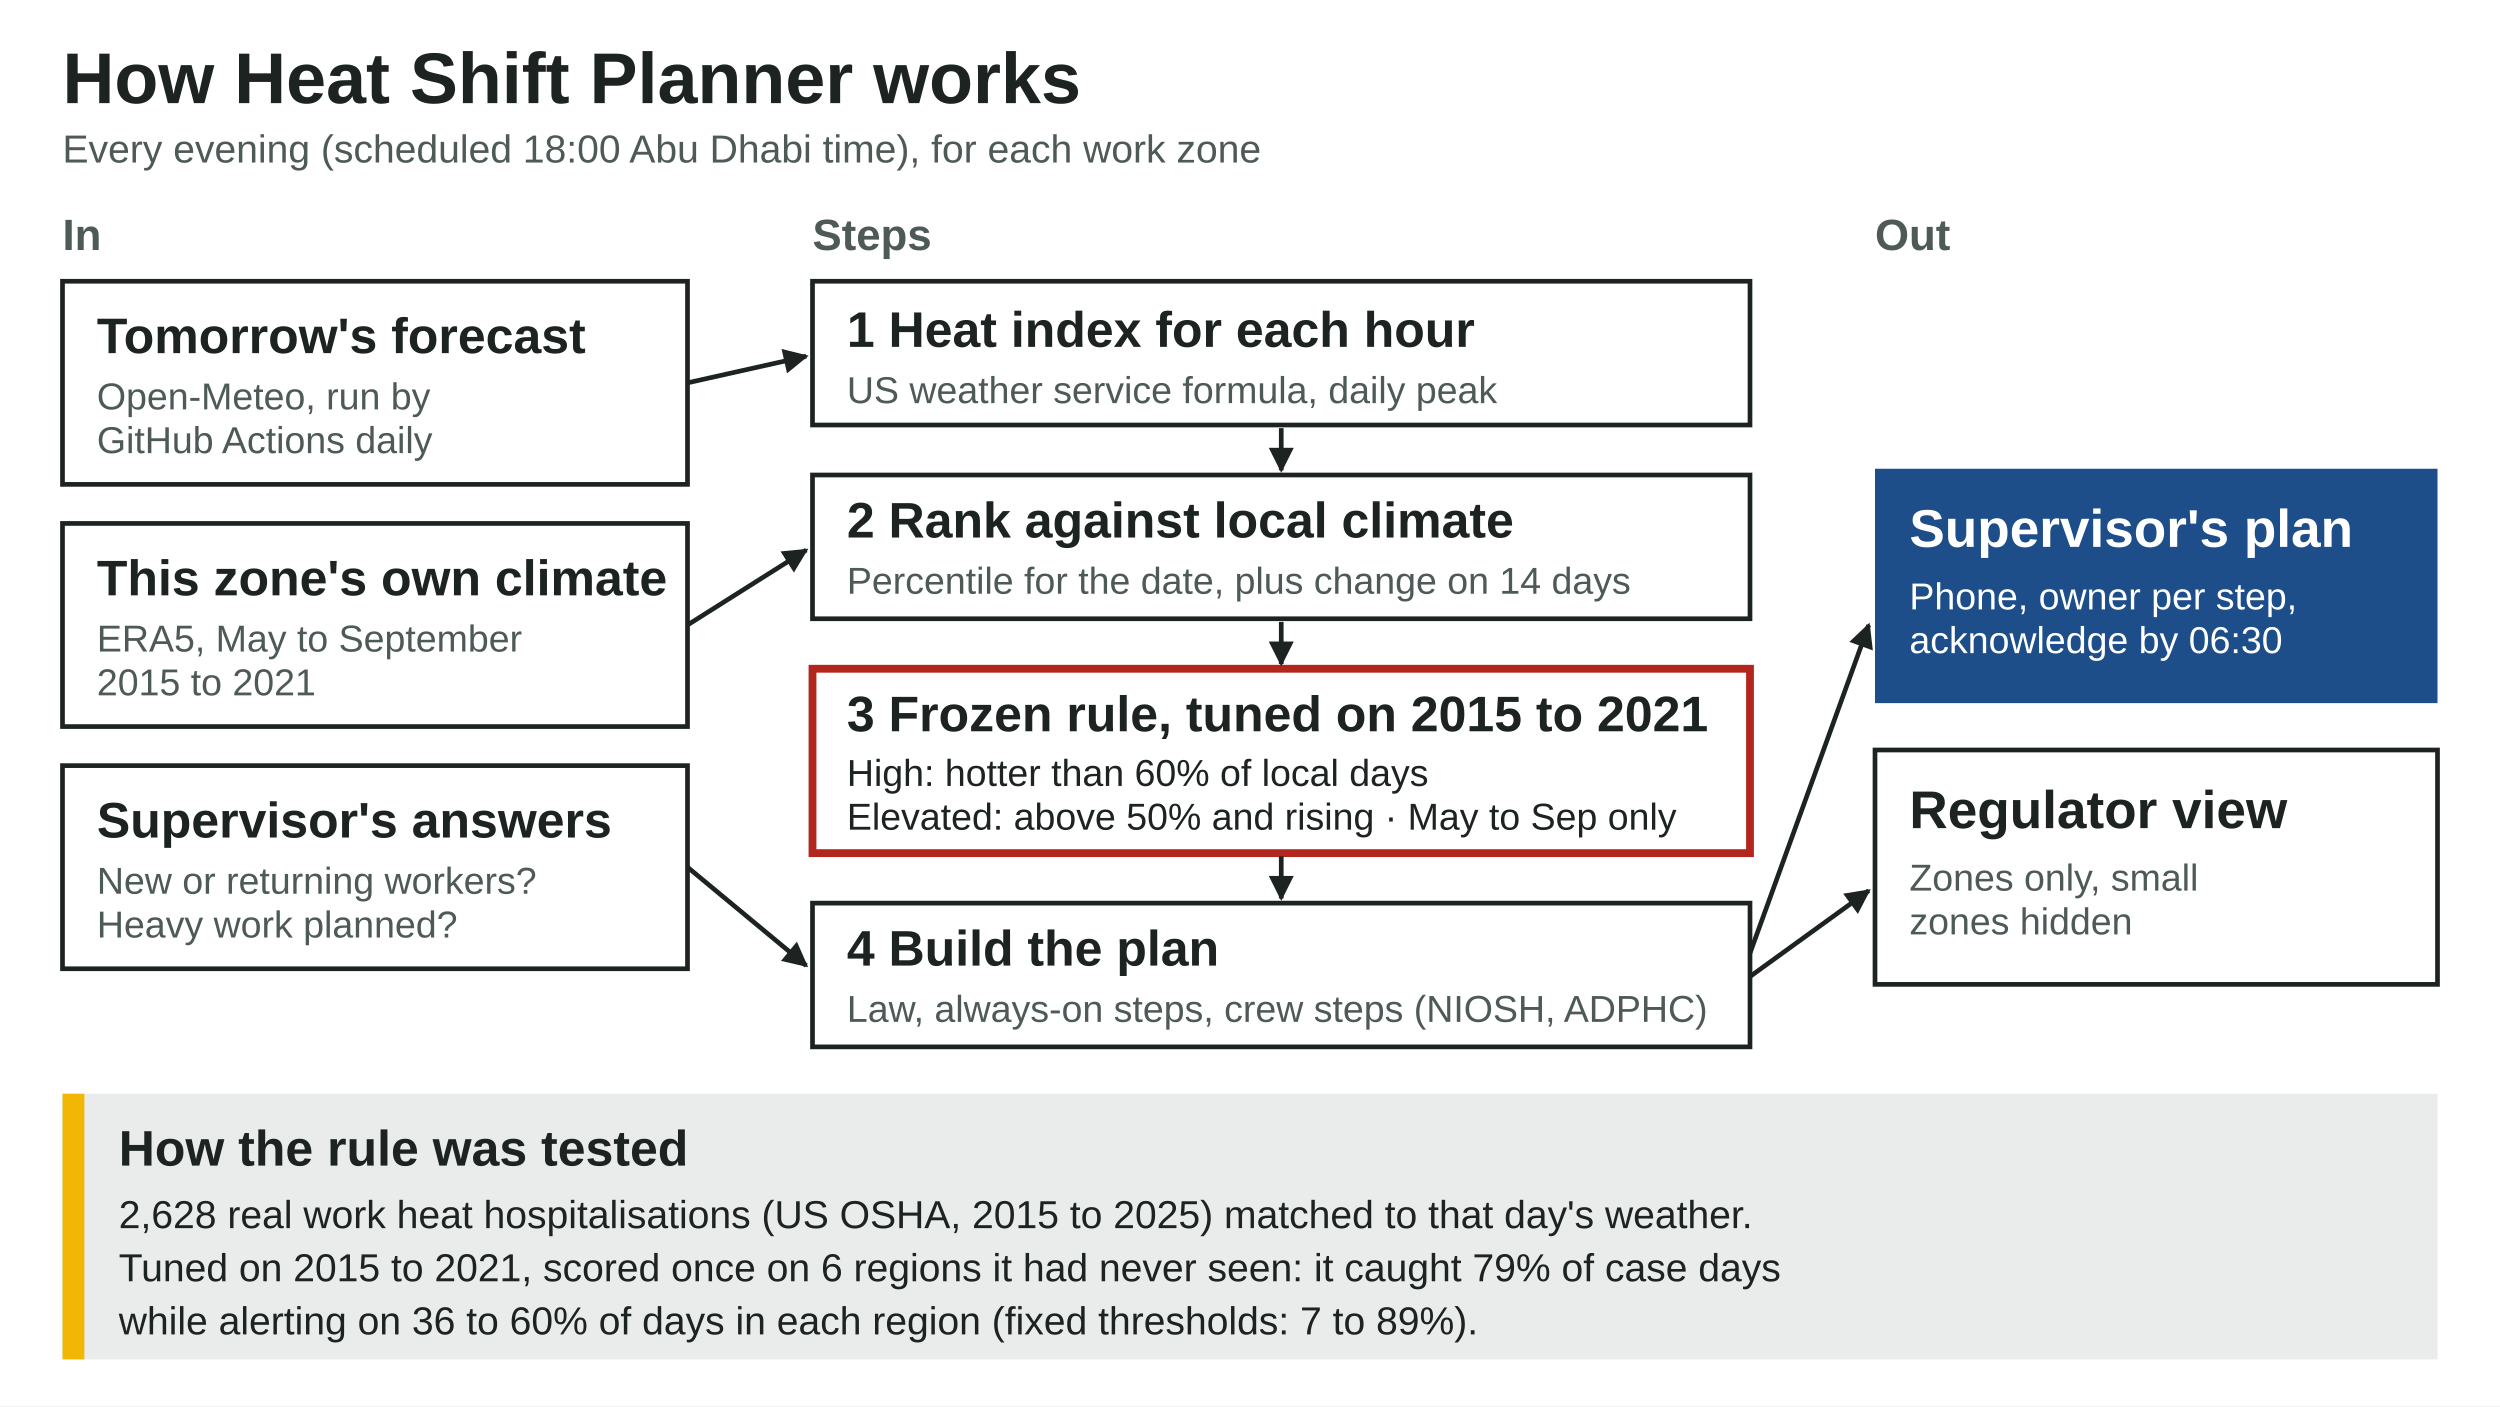
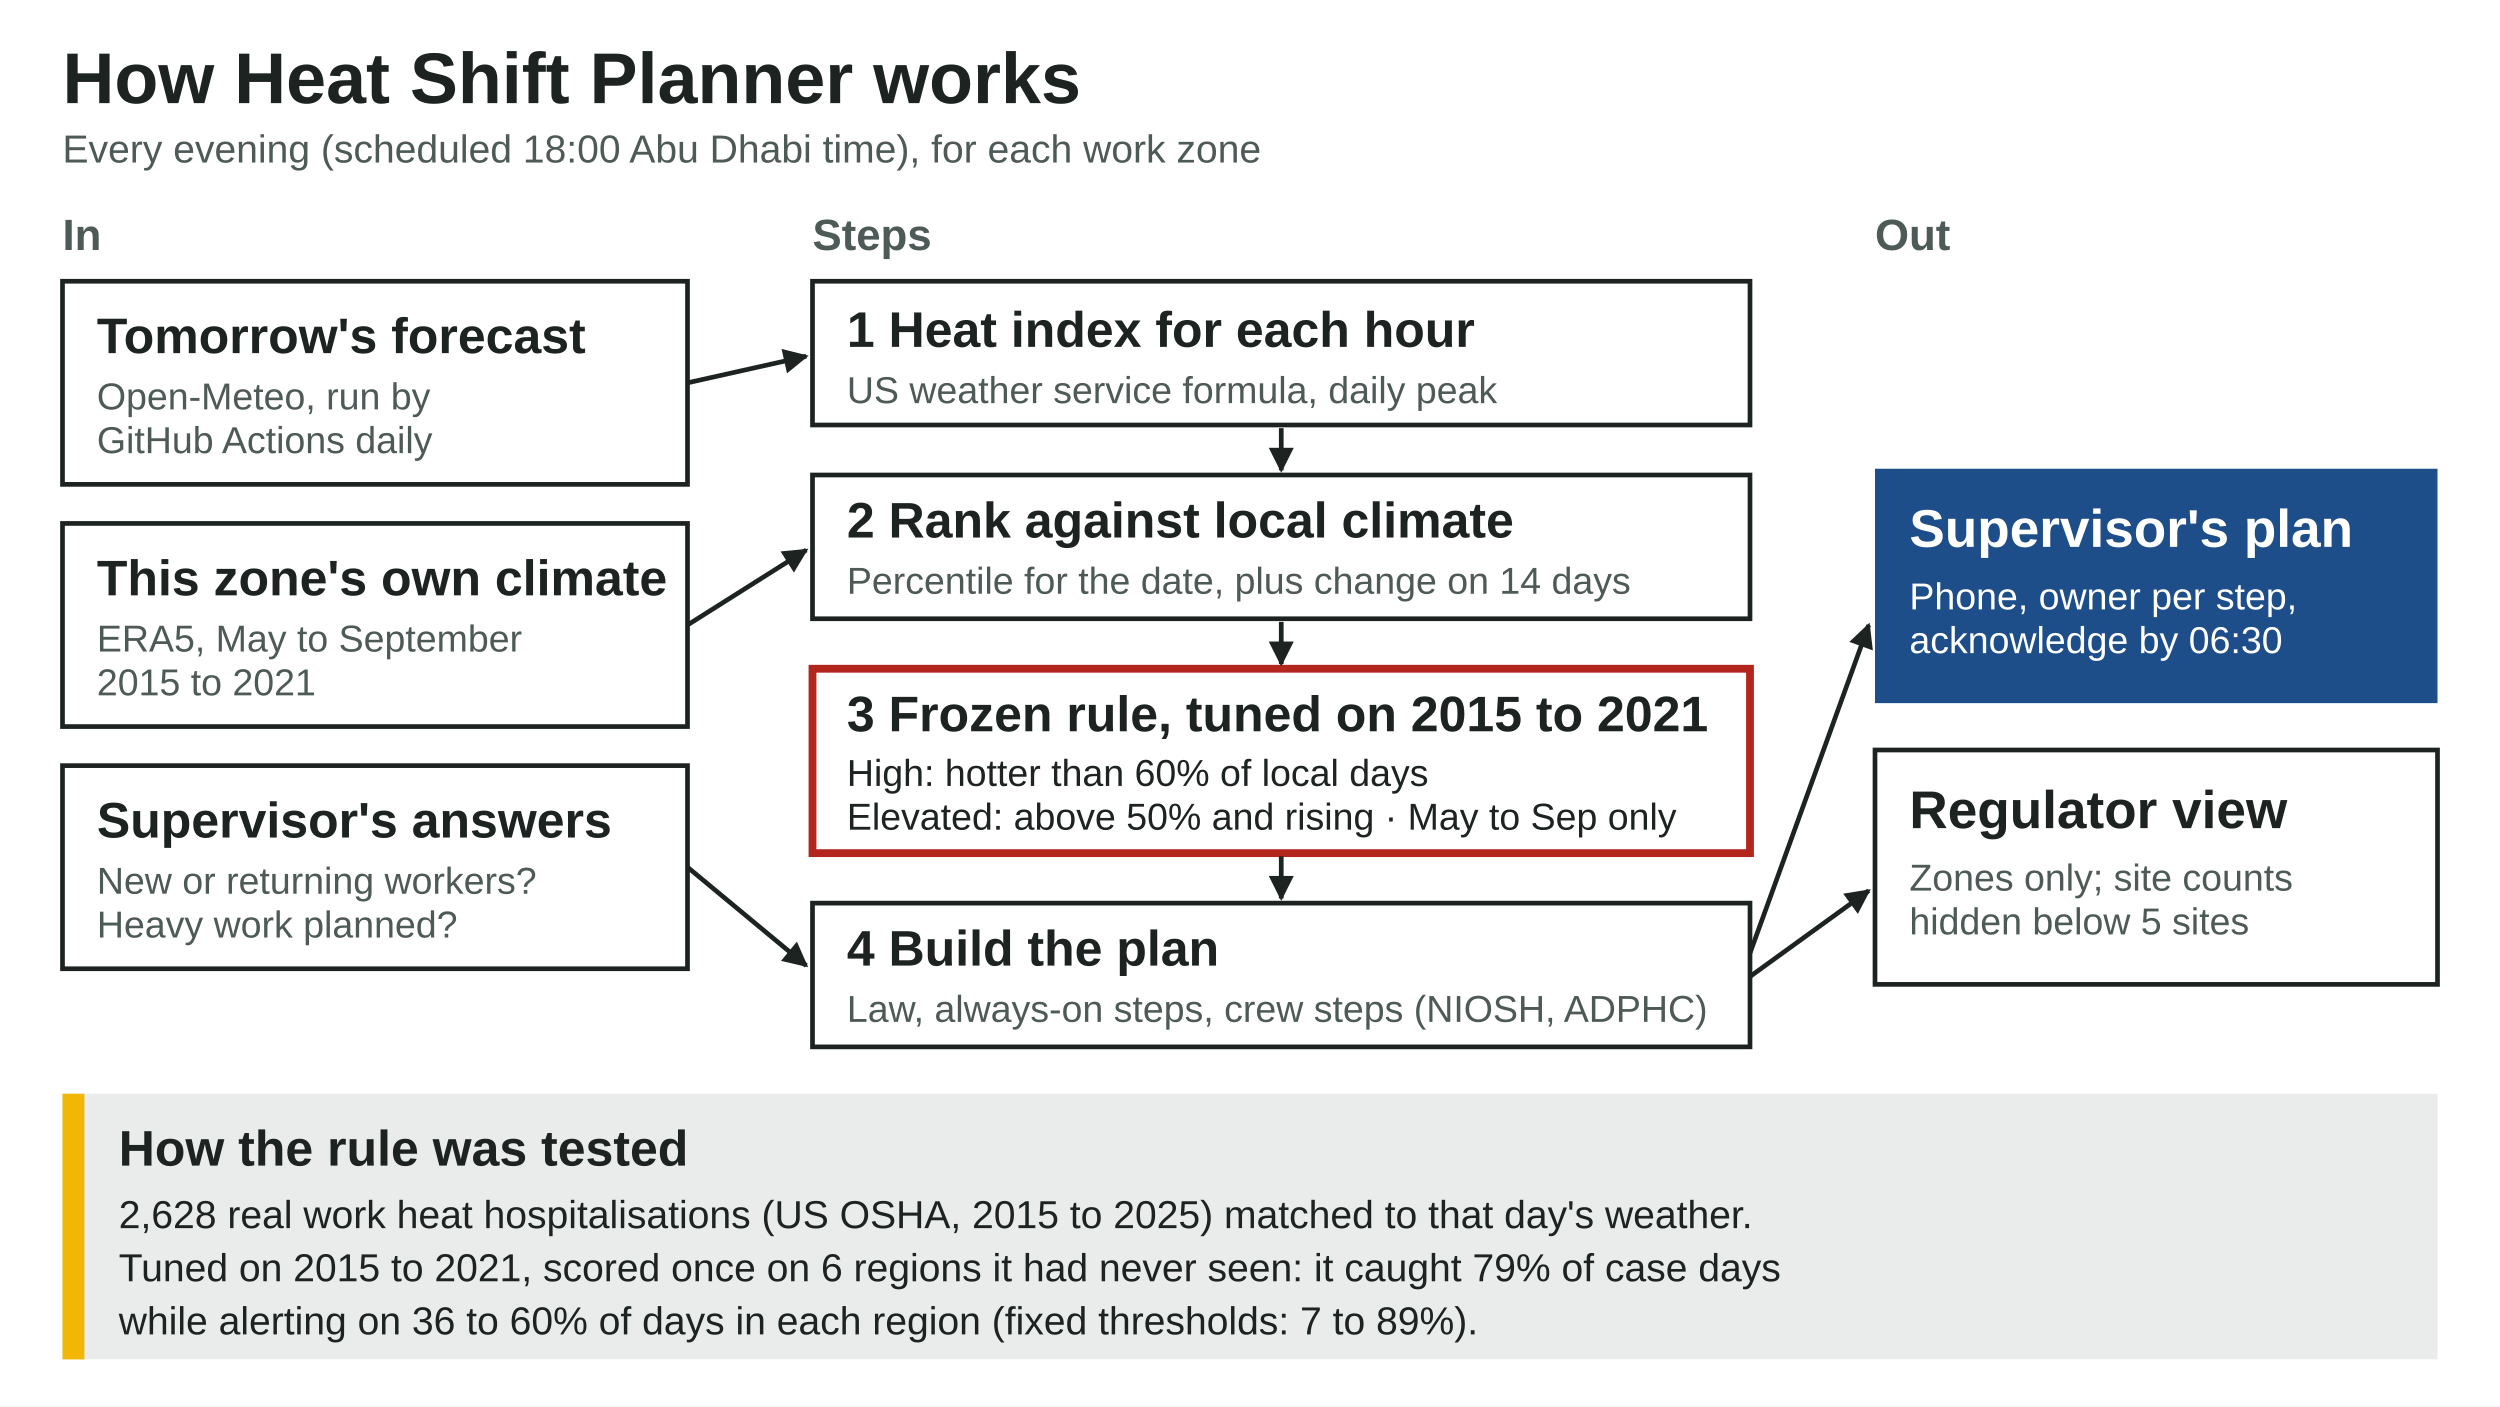
<svg xmlns="http://www.w3.org/2000/svg" width="1600" height="900" viewBox="0 0 1600 900">
  <defs>
    <marker id="ar" viewBox="0 0 10 10" refX="9" refY="5" markerUnits="userSpaceOnUse" markerWidth="16" markerHeight="16" orient="auto">
      <path d="M0,0 L10,5 L0,10 z" fill="#1C2321" />
    </marker>
    <style>
      .t{font-family:'Barlow Condensed','Arial Narrow',Arial,sans-serif;font-weight:700;fill:#1C2321}
      .b{font-family:'Atkinson Hyperlegible',Arial,sans-serif;fill:#1C2321}
      .m{fill:#4E5A57}
      .w{fill:#fff}
      .box{fill:#fff;stroke:#1C2321;stroke-width:3}
      .ln{stroke:#1C2321;stroke-width:3;fill:none;marker-end:url(#ar)}
    </style>
  </defs>
  <rect width="1600" height="900" fill="#FFFFFF" />
  <text x="40" y="66" class="t" font-size="46">How Heat Shift Planner works</text>
  <text x="40" y="104" class="b m" font-size="25">Every evening (scheduled 18:00 Abu Dhabi time), for each work zone</text>
  <text x="40" y="160" class="t m" font-size="28">In</text>
  <text x="520" y="160" class="t m" font-size="28">Steps</text>
  <text x="1200" y="160" class="t m" font-size="28">Out</text>
  <rect x="40" y="180" width="400" height="130" class="box" />
  <text x="62" y="226" class="t" font-size="32">Tomorrow's forecast</text>
  <text x="62" y="262" class="b m" font-size="24">Open-Meteo, run by</text>
  <text x="62" y="290" class="b m" font-size="24">GitHub Actions daily</text>
  <rect x="40" y="335" width="400" height="130" class="box" />
  <text x="62" y="381" class="t" font-size="32">This zone's own climate</text>
  <text x="62" y="417" class="b m" font-size="24">ERA5, May to September</text>
  <text x="62" y="445" class="b m" font-size="24">2015 to 2021</text>
  <rect x="40" y="490" width="400" height="130" class="box" />
  <text x="62" y="536" class="t" font-size="32">Supervisor's answers</text>
  <text x="62" y="572" class="b m" font-size="24">New or returning workers?</text>
  <text x="62" y="600" class="b m" font-size="24">Heavy work planned?</text>
  <rect x="520" y="180" width="600" height="92" class="box" />
  <text x="542" y="222" class="t" font-size="32">1  Heat index for each hour</text>
  <text x="542" y="258" class="b m" font-size="24">US weather service formula, daily peak</text>
  <rect x="520" y="304" width="600" height="92" class="box" />
  <text x="542" y="344" class="t" font-size="32">2  Rank against local climate</text>
  <text x="542" y="380" class="b m" font-size="24">Percentile for the date, plus change on 14 days</text>
  <rect x="520" y="428" width="600" height="118" fill="#fff" stroke="#B3261E" stroke-width="5" />
  <text x="542" y="468" class="t" font-size="32">3  Frozen rule, tuned on 2015 to 2021</text>
  <text x="542" y="503" class="b" font-size="24">High: hotter than 60% of local days</text>
  <text x="542" y="531" class="b" font-size="24">Elevated: above 50% and rising · May to Sep only</text>
  <rect x="520" y="578" width="600" height="92" class="box" />
  <text x="542" y="618" class="t" font-size="32">4  Build the plan</text>
  <text x="542" y="654" class="b m" font-size="24">Law, always-on steps, crew steps (NIOSH, ADPHC)</text>
  <rect x="1200" y="300" width="360" height="150" fill="#1D4E89" />
  <text x="1222" y="350" class="t w" font-size="34">Supervisor's plan</text>
  <text x="1222" y="390" class="b w" font-size="24">Phone, owner per step,</text>
  <text x="1222" y="418" class="b w" font-size="24">acknowledge by 06:30</text>
  <rect x="1200" y="480" width="360" height="150" class="box" />
  <text x="1222" y="530" class="t" font-size="34">Regulator view</text>
-   <text x="1222" y="570" class="b m" font-size="24">Zones only, small</text>
-   <text x="1222" y="598" class="b m" font-size="24">zones hidden</text>
+   <text x="1222" y="570" class="b m" font-size="24">Zones only; site counts</text>
+   <text x="1222" y="598" class="b m" font-size="24">hidden below 5 sites</text>
  <path d="M440,245 L516,228" class="ln" />
  <path d="M440,400 L516,352" class="ln" />
  <path d="M440,555 L516,618" class="ln" />
  <path d="M820,274 L820,301" class="ln" />
  <path d="M820,398 L820,425" class="ln" />
  <path d="M820,548 L820,575" class="ln" />
  <path d="M1120,610 L1196,400" class="ln" />
  <path d="M1120,625 L1196,570" class="ln" />
  <rect x="40" y="700" width="1520" height="170" fill="#E9ECEA" />
  <rect x="40" y="700" width="14" height="170" fill="#F2B705" />
  <text x="76" y="746" class="t" font-size="32">How the rule was tested</text>
  <text x="76" y="786" class="b" font-size="25">2,628 real work heat hospitalisations (US OSHA, 2015 to 2025) matched to that day's weather.</text>
  <text x="76" y="820" class="b" font-size="25">Tuned on 2015 to 2021, scored once on 6 regions it had never seen: it caught 79% of case days</text>
  <text x="76" y="854" class="b" font-size="25">while alerting on 36 to 60% of days in each region (fixed thresholds: 7 to 89%).</text>
</svg>
